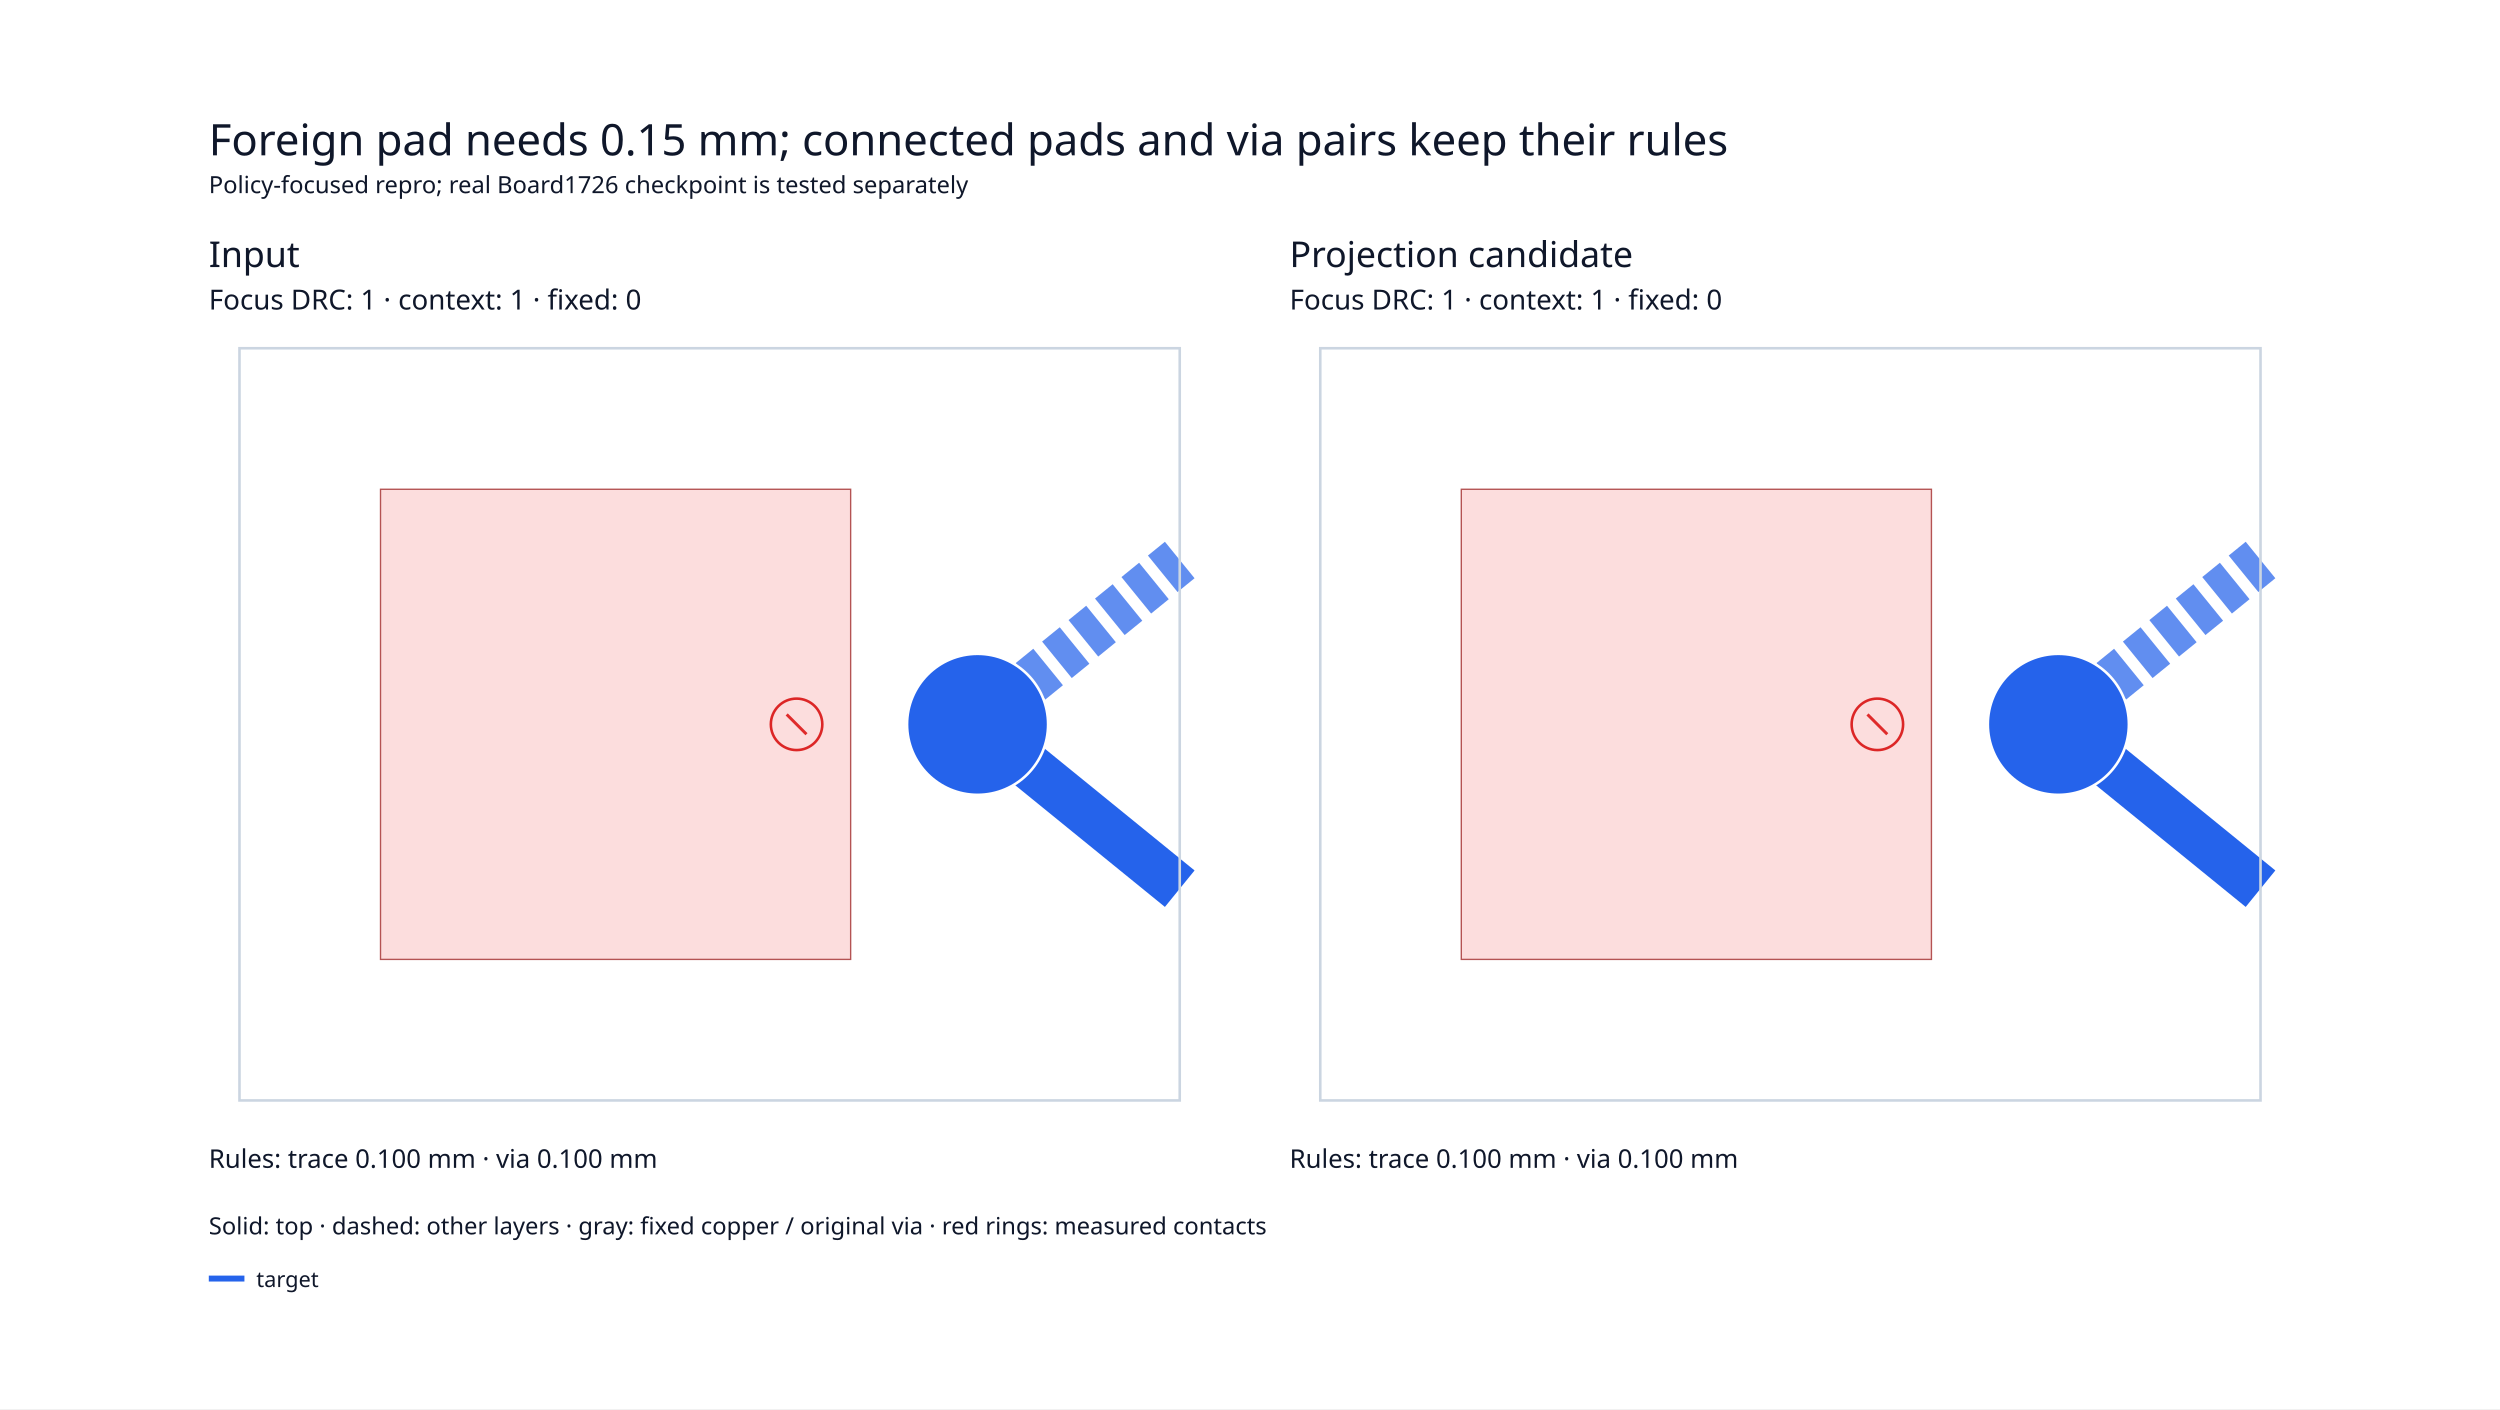
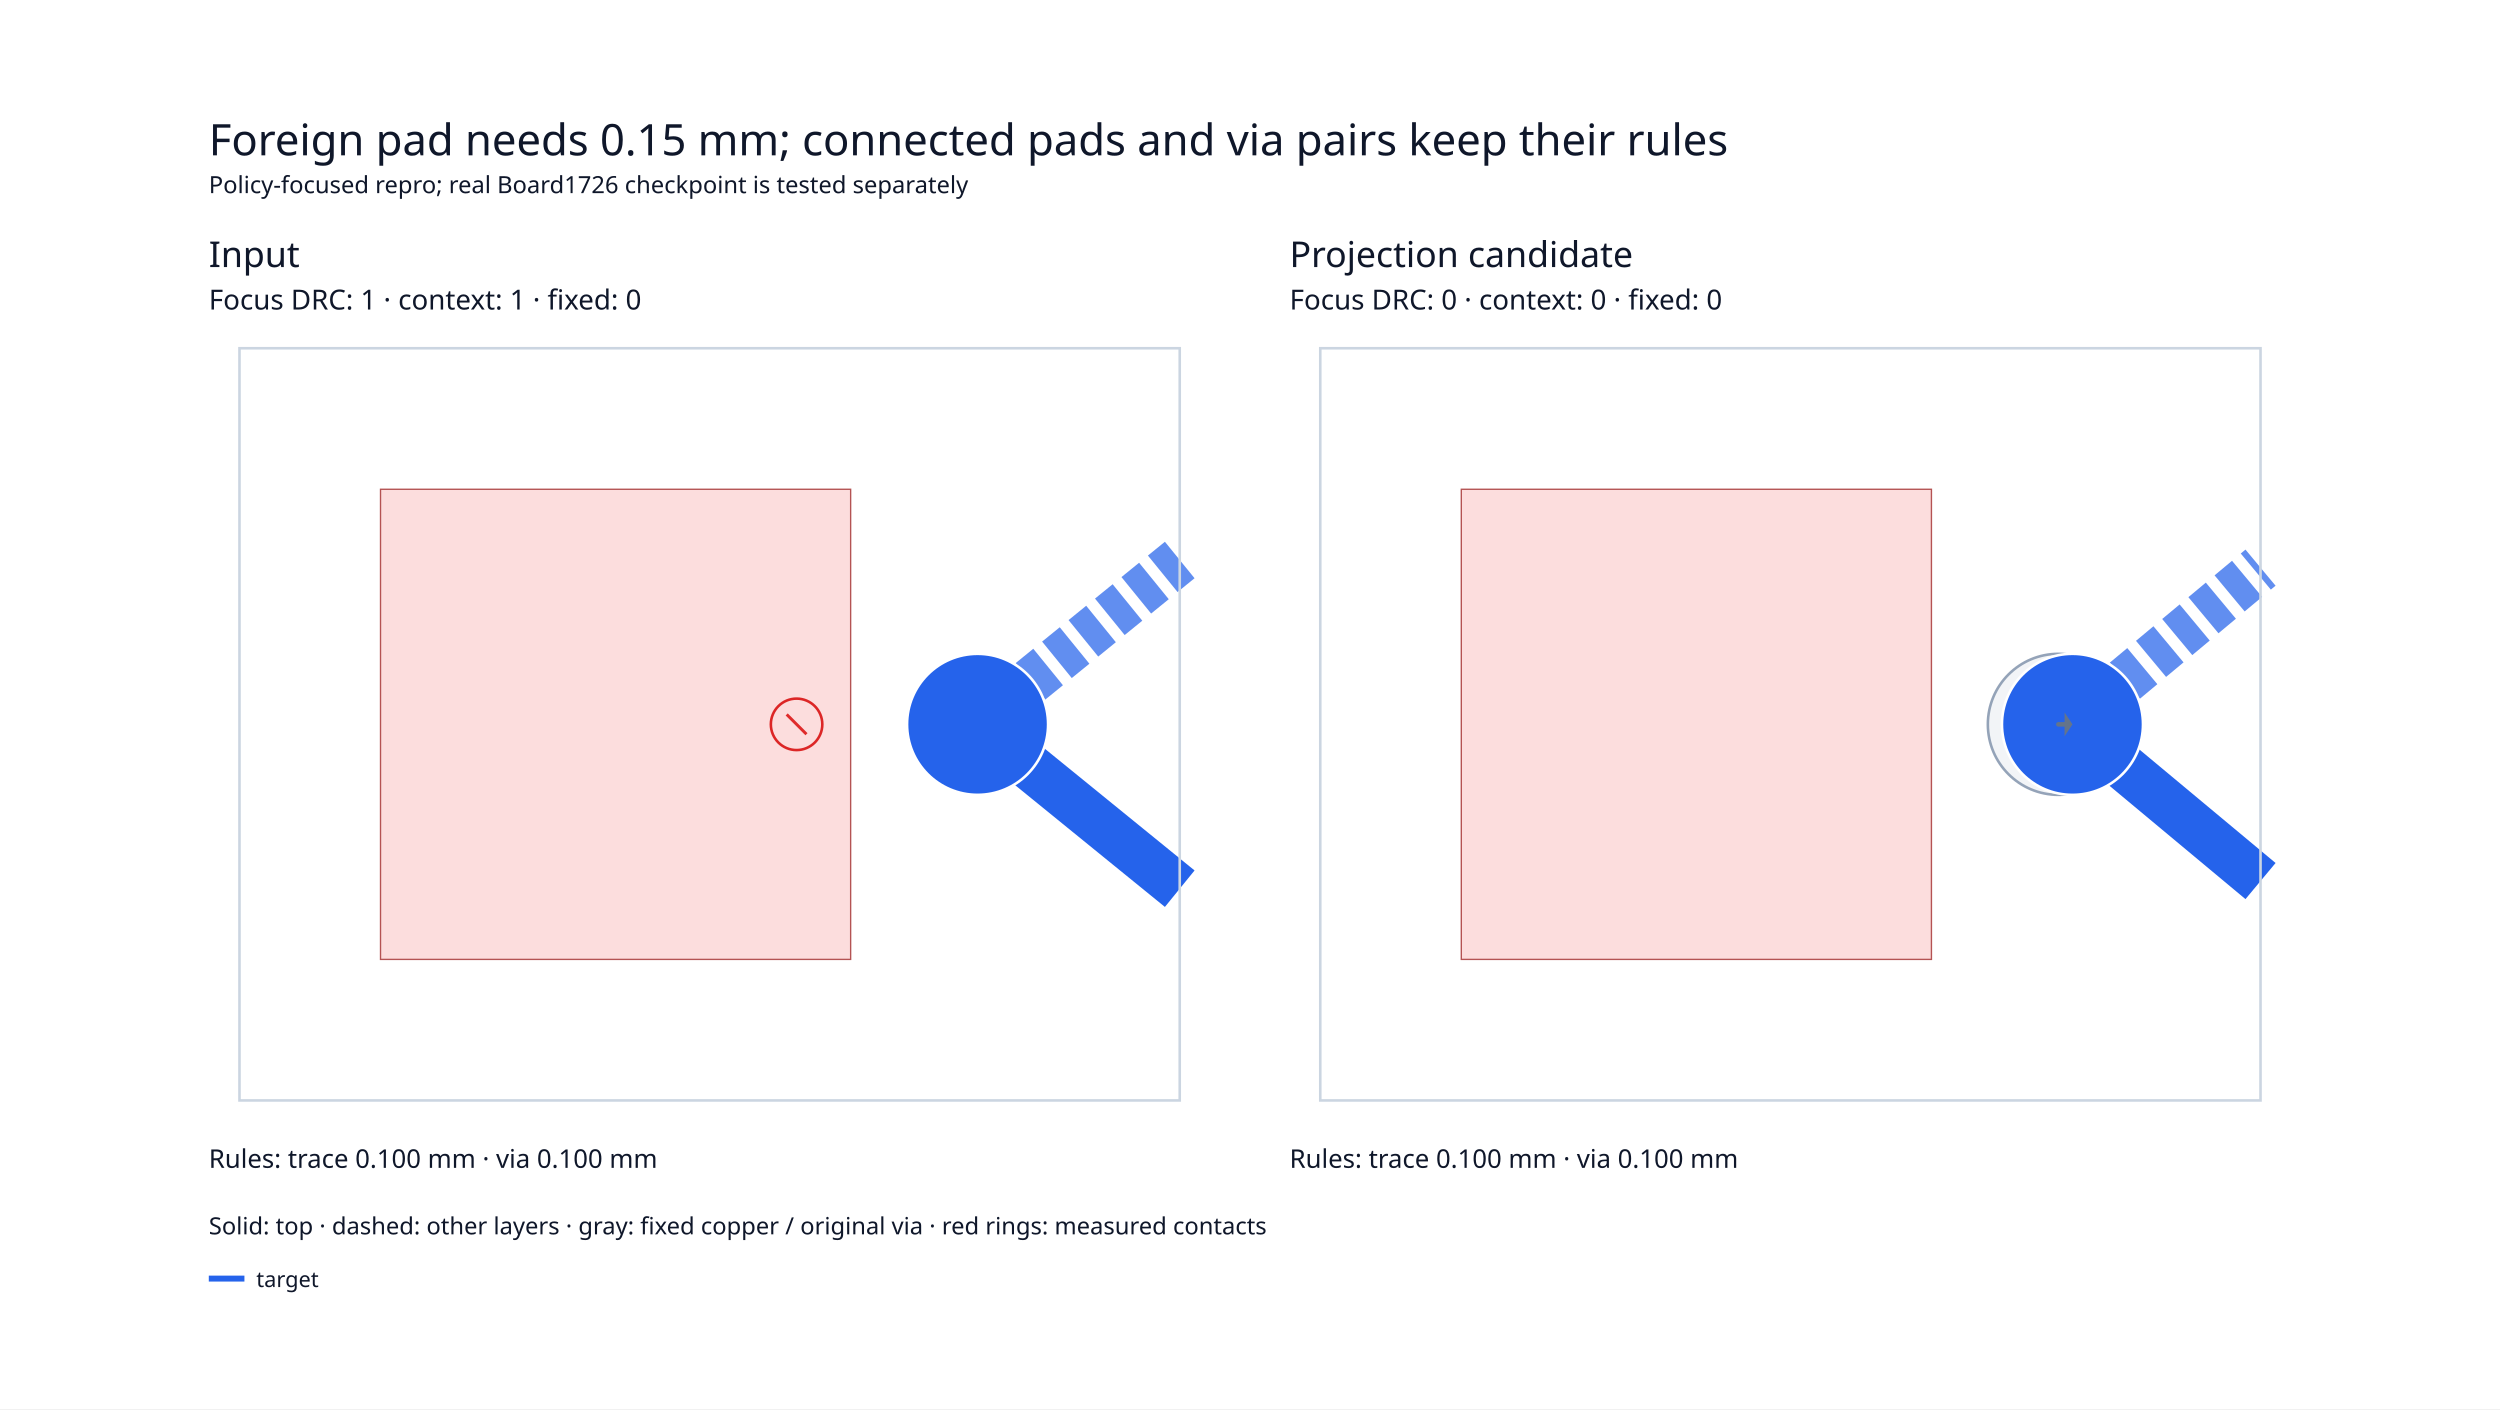
<svg xmlns="http://www.w3.org/2000/svg" width="1100" height="620" viewBox="0 0 1100 620">
  <rect width="100%" height="100%" fill="white" />
  <g>
-     <polyline data-points="514.5,403.0284552845528 412.375,320" data-type="line" data-label="" points="519.081,391.025 430.133,318.71" fill="none" stroke="#2563eb" stroke-linejoin="round" stroke-width="20.685" />
+     <polyline data-points="514.5,403.0284552845528 412.375,320" data-type="line" data-label="" points="519.081,391.025 430.133,318.71" fill="none" stroke="#2563eb" stroke-width="20.685" />
  </g>
  <g>
-     <polyline data-points="412.375,320 514.5,236.97154471544718" data-type="line" data-label="" points="430.133,318.71 519.081,246.395" fill="none" stroke="rgba(37,99,235,0.72)" stroke-linejoin="round" stroke-width="20.685" stroke-dasharray="10 5" />
+     <polyline data-points="412.375,320 514.5,236.97154471544718" data-type="line" data-label="" points="430.133,318.71 519.081,246.395" fill="none" stroke="rgba(37,99,235,0.72)" stroke-width="20.685" stroke-dasharray="10 5" />
  </g>
  <g>
-     <polyline data-points="315.9375,315 325.9375,325" data-type="line" data-label="" points="346.139,314.355 354.849,323.065" fill="none" stroke="#dc2626" stroke-linejoin="round" stroke-width="1.306" />
+     <polyline data-points="315.9375,315 325.9375,325" data-type="line" data-label="" points="346.139,314.355 354.849,323.065" fill="none" stroke="#dc2626" stroke-width="1.306" />
  </g>
  <g>
-     <polyline data-points="1060.5,403.0284552845528 958.375,320" data-type="line" data-label="" points="994.629,391.025 905.681,318.71" fill="none" stroke="#2563eb" stroke-linejoin="round" stroke-width="20.685" />
+     <polyline data-points="1060.5,399.1666666666667 965.5,320" data-type="line" data-label="" points="994.629,387.661 911.887,318.71" fill="none" stroke="#2563eb" stroke-width="20.685" />
  </g>
  <g>
-     <polyline data-points="958.375,320 1060.5,236.97154471544718" data-type="line" data-label="" points="905.681,318.71 994.629,246.395" fill="none" stroke="rgba(37,99,235,0.72)" stroke-linejoin="round" stroke-width="20.685" stroke-dasharray="10 5" />
+     <polyline data-points="965.5,320 1060.5,240.83333333333334" data-type="line" data-label="" points="911.887,318.71 994.629,249.758" fill="none" stroke="rgba(37,99,235,0.72)" stroke-width="20.685" stroke-dasharray="10 5" />
  </g>
  <g>
-     <polyline data-points="861.9375,315 871.9375,325" data-type="line" data-label="" points="821.688,314.355 830.397,323.065" fill="none" stroke="#dc2626" stroke-linejoin="round" stroke-width="1.306" />
-   </g>
-   <g>
-     <polyline data-points="24,600 42,600" data-type="line" data-label="" points="91.871,562.581 107.548,562.581" fill="none" stroke="#2563eb" stroke-linejoin="round" stroke-width="2.613" />
+     <polyline data-points="24,600 42,600" data-type="line" data-label="" points="91.871,562.581 107.548,562.581" fill="none" stroke="#2563eb" stroke-width="2.613" />
  </g>
  <g>
    <rect data-type="rect" data-label="" data-x="550" data-y="310" x="70.968" y="40" width="958.065" height="540" fill="transparent" stroke="none" stroke-width="1.148" />
  </g>
  <g>
    <rect data-type="rect" data-label="" data-x="277" data-y="320" x="105.371" y="153.226" width="413.71" height="330.968" fill="transparent" stroke="#cbd5e1" stroke-width="1.148" />
  </g>
  <g>
    <rect data-type="rect" data-label="" data-x="823" data-y="320" x="580.919" y="153.226" width="413.71" height="330.968" fill="transparent" stroke="#cbd5e1" stroke-width="1.148" />
  </g>
  <g>
    <polygon data-type="polygon" data-label="" data-points="110.75,438.75 348.25,438.75 348.25,201.25 110.75,201.25" points="167.427,422.137 374.282,422.137 374.282,215.282 167.427,215.282" fill="rgba(239,68,68,0.18)" stroke="#b45353" stroke-width="0.61" />
  </g>
  <g>
    <polygon data-type="polygon" data-label="" data-points="656.75,438.75 894.25,438.75 894.25,201.25 656.75,201.25" points="642.976,422.137 849.831,422.137 849.831,215.282 642.976,215.282" fill="rgba(239,68,68,0.18)" stroke="#b45353" stroke-width="0.61" />
  </g>
  <circle data-type="circle" data-label="" data-x="412.375" data-y="320" cx="430.133" cy="318.71" r="31.028" fill="#2563eb" stroke="white" stroke-width="1.148" />
  <circle data-type="circle" data-label="" data-x="320.9375" data-y="320" cx="350.494" cy="318.71" r="11.323" fill="transparent" stroke="#dc2626" stroke-width="1.148" />
-   <circle data-type="circle" data-label="" data-x="958.375" data-y="320" cx="905.681" cy="318.71" r="31.028" fill="#2563eb" stroke="white" stroke-width="1.148" />
-   <circle data-type="circle" data-label="" data-x="866.9375" data-y="320" cx="826.042" cy="318.71" r="11.323" fill="transparent" stroke="#dc2626" stroke-width="1.148" />
+   <circle data-type="circle" data-label="" data-x="958.375" data-y="320" cx="905.681" cy="318.71" r="31.028" fill="rgba(148,163,184,0.12)" stroke="#94a3b8" stroke-width="1.148" />
+   <circle data-type="circle" data-label="" data-x="965.5" data-y="320" cx="911.887" cy="318.71" r="31.028" fill="#2563eb" stroke="white" stroke-width="1.148" />
+   <g data-type="arrow" data-start="958.375,320" data-end="965.5,320" data-double-sided="false">
+     <line data-type="arrow-shaft" x1="905.681" y1="318.71" x2="908.403" y2="318.71" stroke="#64748b" stroke-width="2" stroke-linecap="round" />
+     <polygon data-type="arrow-head" points="911.887,318.71 908.403,323.935 908.403,313.484" fill="#64748b" />
+   </g>
  <text data-type="text" data-label="Foreign pad needs 0.15 mm; connected pads and via pairs keep their rules" data-x="24" data-y="24" x="91.871" y="60.903" fill="#0f172a" font-size="19.161" font-family="sans-serif" text-anchor="start" dominant-baseline="central">Foreign pad needs 0.15 mm; connected pads and via pairs keep their rules</text>
  <text data-type="text" data-label="Policy-focused repro; real Board1726 checkpoint is tested separately" data-x="24" data-y="47" x="91.871" y="80.935" fill="#0f172a" font-size="10.452" font-family="sans-serif" text-anchor="start" dominant-baseline="central">Policy-focused repro; real Board1726 checkpoint is tested separately</text>
  <text data-type="text" data-label="Input" data-x="24" data-y="82" x="91.871" y="111.419" fill="#0f172a" font-size="15.677" font-family="sans-serif" text-anchor="start" dominant-baseline="central">Input</text>
  <text data-type="text" data-label="Focus DRC: 1 · context: 1 · fixed: 0" data-x="24" data-y="105" x="91.871" y="131.452" fill="#0f172a" font-size="12.194" font-family="sans-serif" text-anchor="start" dominant-baseline="central">Focus DRC: 1 · context: 1 · fixed: 0</text>
  <text data-type="text" data-label="Rules: trace 0.100 mm · via 0.100 mm" data-x="24" data-y="539" x="91.871" y="509.452" fill="#0f172a" font-size="11.323" font-family="sans-serif" text-anchor="start" dominant-baseline="central">Rules: trace 0.100 mm · via 0.100 mm</text>
  <text data-type="text" data-label="Projection candidate" data-x="570" data-y="82" x="567.419" y="111.419" fill="#0f172a" font-size="15.677" font-family="sans-serif" text-anchor="start" dominant-baseline="central">Projection candidate</text>
-   <text data-type="text" data-label="Focus DRC: 1 · context: 1 · fixed: 0" data-x="570" data-y="105" x="567.419" y="131.452" fill="#0f172a" font-size="12.194" font-family="sans-serif" text-anchor="start" dominant-baseline="central">Focus DRC: 1 · context: 1 · fixed: 0</text>
+   <text data-type="text" data-label="Focus DRC: 0 · context: 0 · fixed: 0" data-x="570" data-y="105" x="567.419" y="131.452" fill="#0f172a" font-size="12.194" font-family="sans-serif" text-anchor="start" dominant-baseline="central">Focus DRC: 0 · context: 0 · fixed: 0</text>
  <text data-type="text" data-label="Rules: trace 0.100 mm · via 0.100 mm" data-x="570" data-y="539" x="567.419" y="509.452" fill="#0f172a" font-size="11.323" font-family="sans-serif" text-anchor="start" dominant-baseline="central">Rules: trace 0.100 mm · via 0.100 mm</text>
  <text data-type="text" data-label="Solid: top · dashed: other layers · gray: fixed copper / original via · red rings: measured contacts" data-x="24" data-y="573" x="91.871" y="539.065" fill="#0f172a" font-size="10.452" font-family="sans-serif" text-anchor="start" dominant-baseline="central">Solid: top · dashed: other layers · gray: fixed copper / original via · red rings: measured contacts</text>
  <text data-type="text" data-label="target" data-x="48" data-y="600" x="112.774" y="562.581" fill="#0f172a" font-size="9.581" font-family="sans-serif" text-anchor="start" dominant-baseline="central">target</text>
  <g id="crosshair" style="display: none">
    <line id="crosshair-h" y1="0" y2="620" stroke="#666" stroke-width="0.5" />
    <line id="crosshair-v" x1="0" x2="1100" stroke="#666" stroke-width="0.5" />
    <text id="coordinates" font-family="monospace" font-size="12" fill="#666" />
  </g>
</svg>
